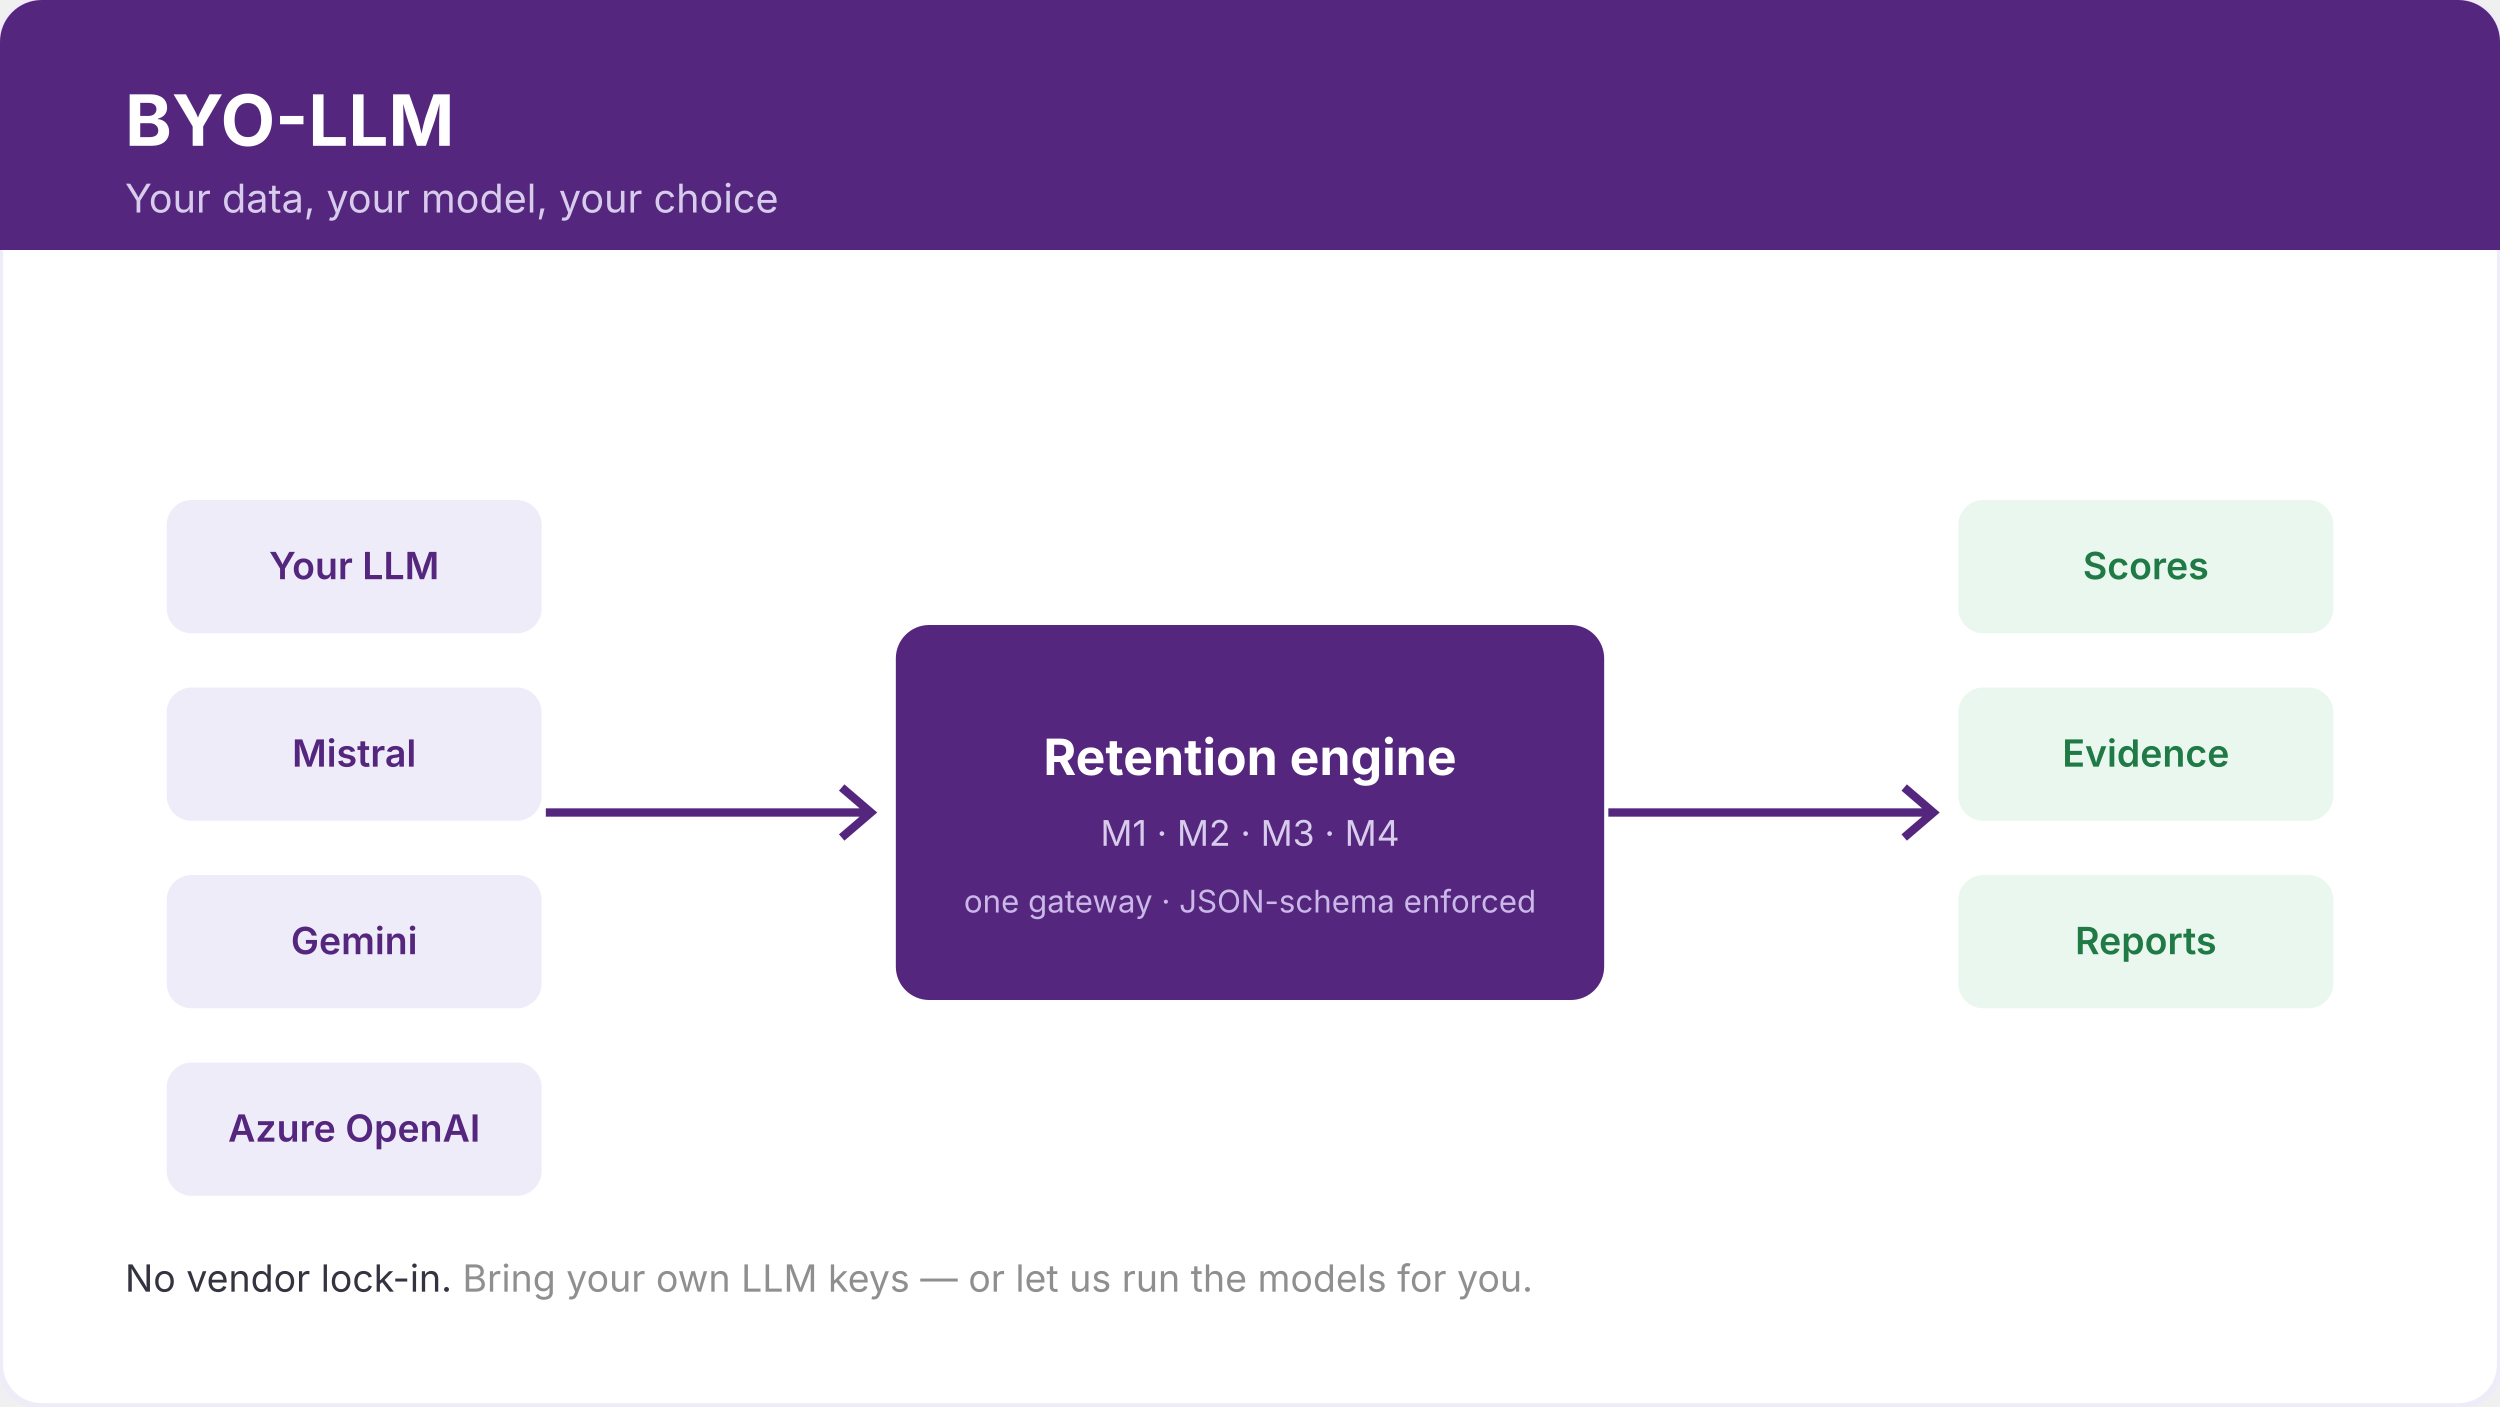
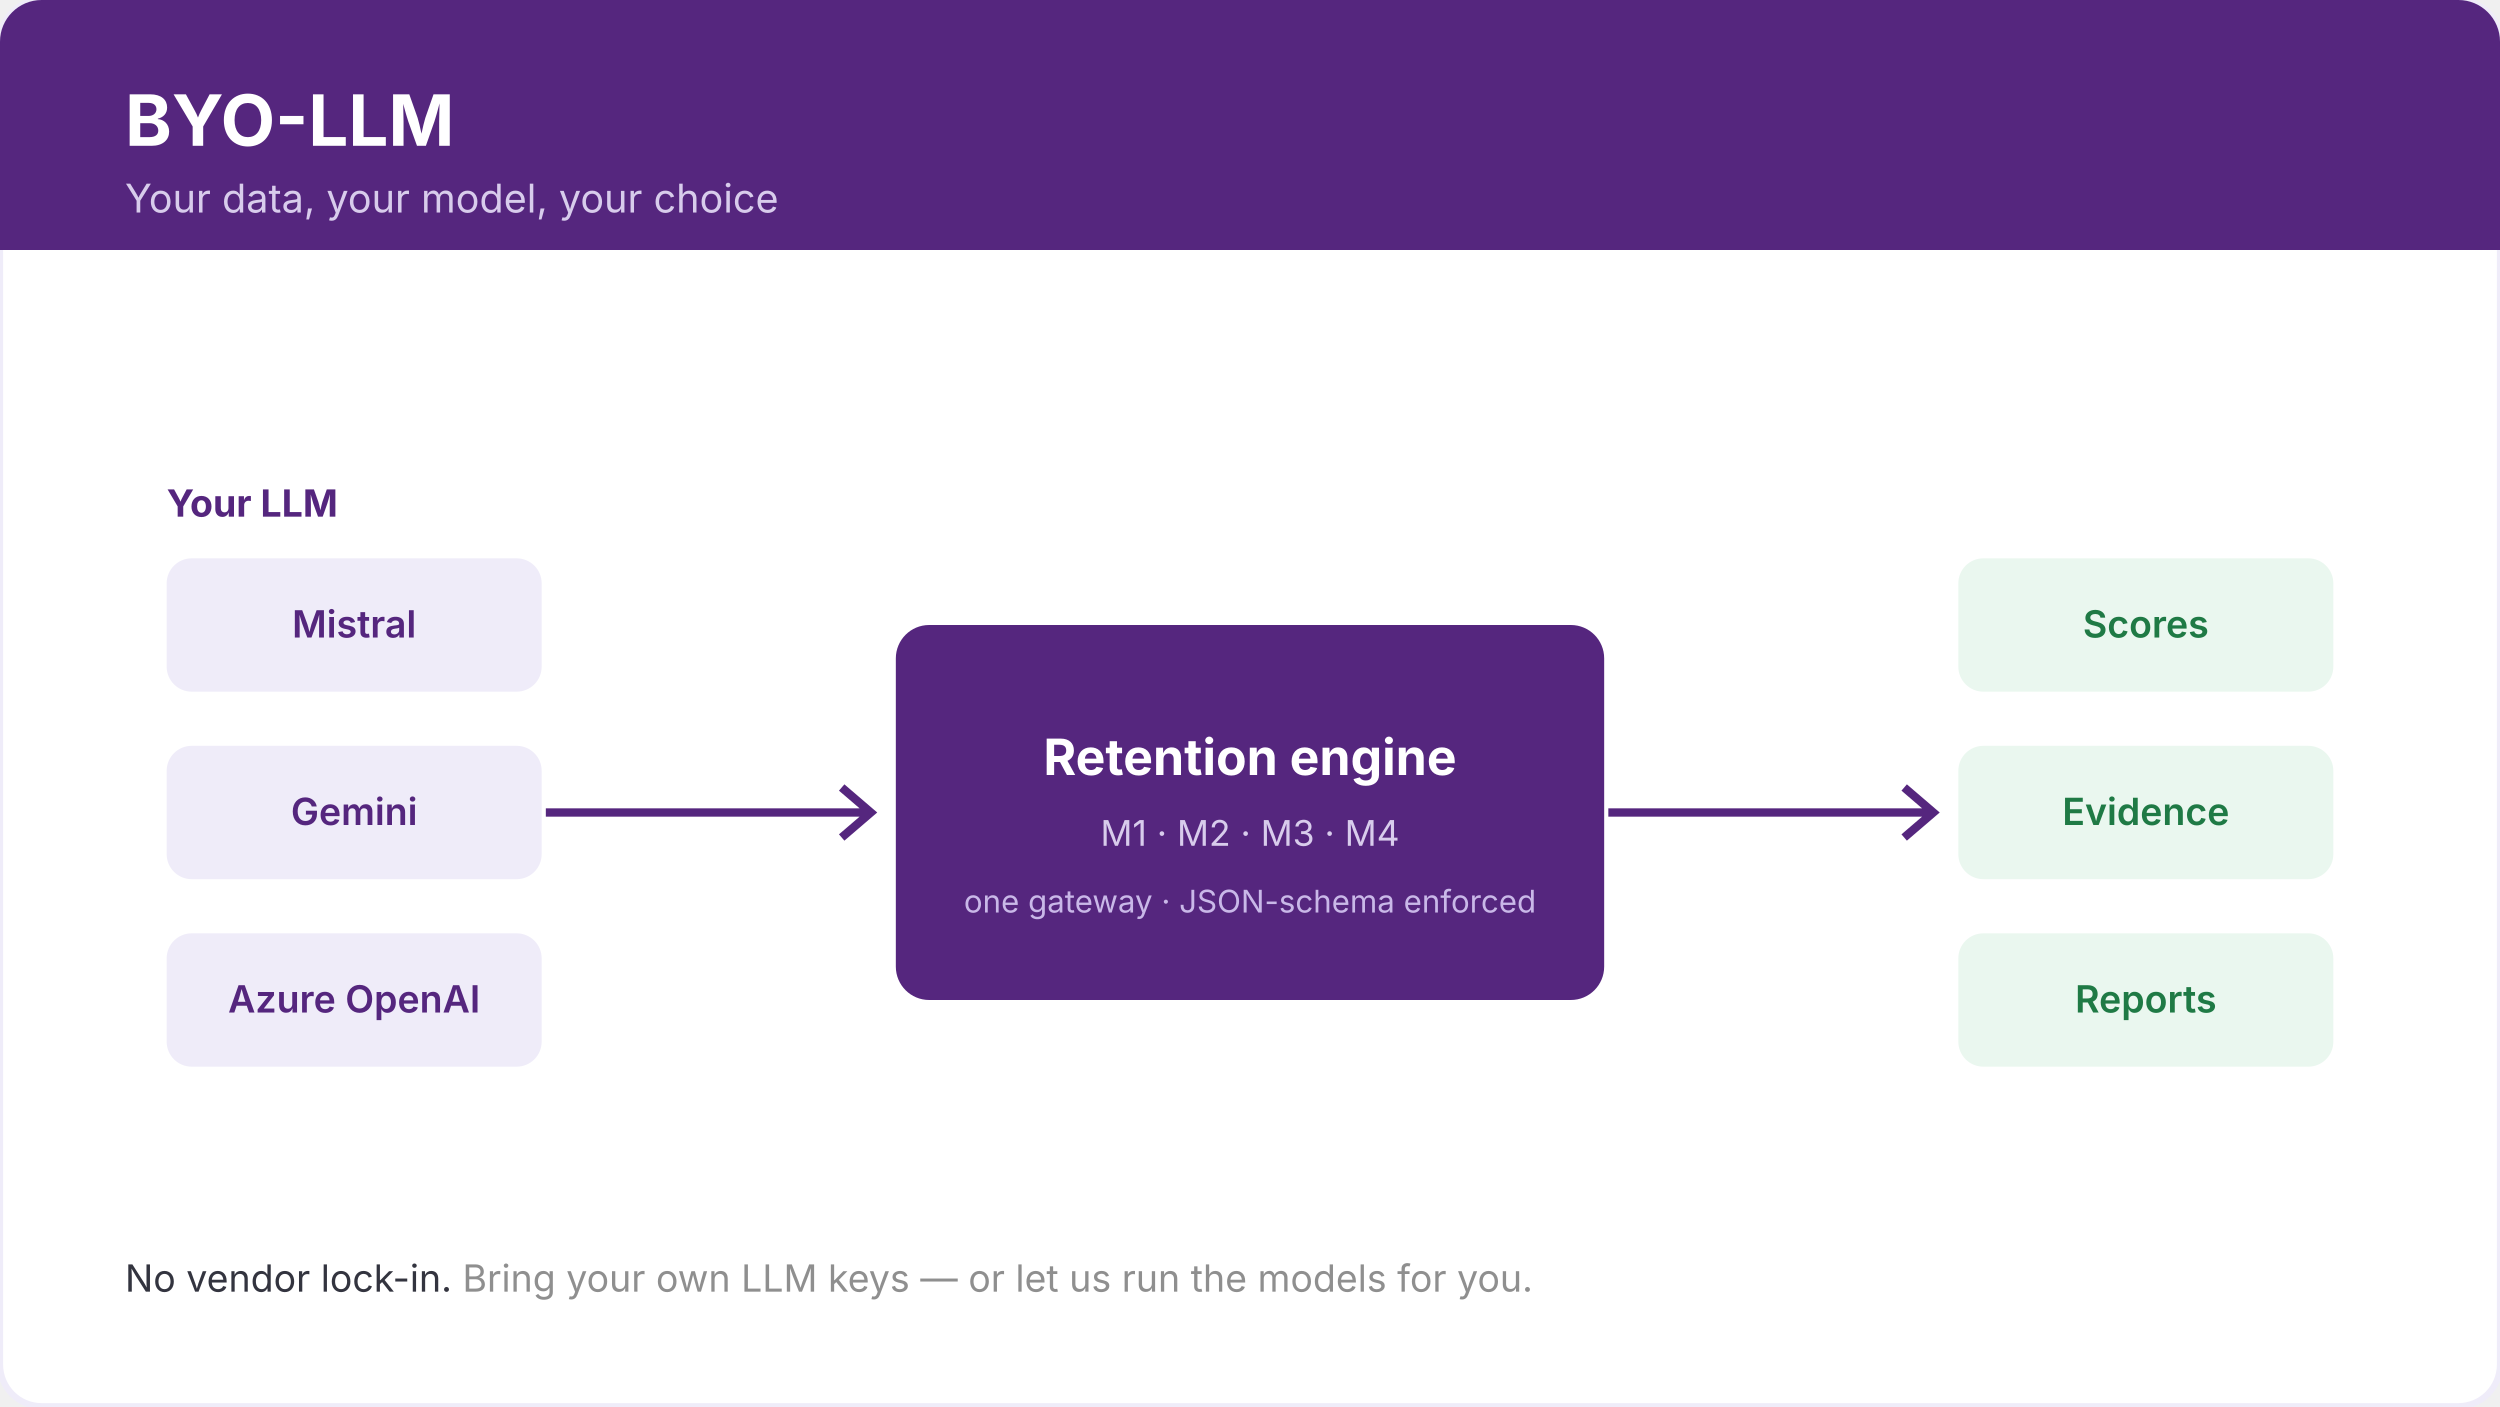
<svg xmlns="http://www.w3.org/2000/svg" width="1200" height="675" viewBox="0 0 1200 675" font-family="Poppins, Montserrat, -apple-system, Segoe UI, sans-serif">
  <rect width="1200" height="675" rx="20" fill="#FFFFFF" stroke="#EFECF9" stroke-width="3" />
  <rect width="1200" height="120" rx="20" fill="#55267E" />
  <rect y="70" width="1200" height="50" fill="#55267E" />
  <text x="60" y="70" font-size="34" font-weight="700" fill="#FFFFFF">BYO-LLM</text>
  <text x="60" y="102" font-size="19" font-weight="400" fill="#D8CCEC">Your data, your model, your choice</text>
+   <text x="80" y="248" font-size="18" font-weight="700" fill="#55267E">Your LLM</text>
  <g font-size="18" font-weight="600">
-     <rect x="80" y="240" width="180" height="64" rx="12" fill="#EFECF9" />
-     <text x="170" y="278" text-anchor="middle" fill="#55267E">Your LLM</text>
-     <rect x="80" y="330" width="180" height="64" rx="12" fill="#EFECF9" />
-     <text x="170" y="368" text-anchor="middle" fill="#55267E">Mistral</text>
-     <rect x="80" y="420" width="180" height="64" rx="12" fill="#EFECF9" />
-     <text x="170" y="458" text-anchor="middle" fill="#55267E">Gemini</text>
-     <rect x="80" y="510" width="180" height="64" rx="12" fill="#EFECF9" />
-     <text x="170" y="548" text-anchor="middle" fill="#55267E">Azure OpenAI</text>
+     <rect x="80" y="268" width="180" height="64" rx="12" fill="#EFECF9" />
+     <text x="170" y="306" text-anchor="middle" fill="#55267E">Mistral</text>
+     <rect x="80" y="358" width="180" height="64" rx="12" fill="#EFECF9" />
+     <text x="170" y="396" text-anchor="middle" fill="#55267E">Gemini</text>
+     <rect x="80" y="448" width="180" height="64" rx="12" fill="#EFECF9" />
+     <text x="170" y="486" text-anchor="middle" fill="#55267E">Azure OpenAI</text>
  </g>
  <rect x="430" y="300" width="340" height="180" rx="16" fill="#55267E" />
  <text x="600" y="372" font-size="24" font-weight="700" fill="#FFFFFF" text-anchor="middle">Retention engine</text>
  <text x="600" y="406" font-size="17" fill="#D8CCEC" text-anchor="middle">M1 · M2 · M3 · M4</text>
  <text x="600" y="438" font-size="15" fill="#C9B8E8" text-anchor="middle">one gateway · JSON-schema enforced</text>
  <g font-size="18" font-weight="600">
-     <rect x="940" y="240" width="180" height="64" rx="12" fill="#EAF7EF" />
-     <text x="1030" y="278" text-anchor="middle" fill="#1F7A45">Scores</text>
-     <rect x="940" y="330" width="180" height="64" rx="12" fill="#EAF7EF" />
-     <text x="1030" y="368" text-anchor="middle" fill="#1F7A45">Evidence</text>
-     <rect x="940" y="420" width="180" height="64" rx="12" fill="#EAF7EF" />
-     <text x="1030" y="458" text-anchor="middle" fill="#1F7A45">Reports</text>
+     <rect x="940" y="268" width="180" height="64" rx="12" fill="#EAF7EF" />
+     <text x="1030" y="306" text-anchor="middle" fill="#1F7A45">Scores</text>
+     <rect x="940" y="358" width="180" height="64" rx="12" fill="#EAF7EF" />
+     <text x="1030" y="396" text-anchor="middle" fill="#1F7A45">Evidence</text>
+     <rect x="940" y="448" width="180" height="64" rx="12" fill="#EAF7EF" />
+     <text x="1030" y="486" text-anchor="middle" fill="#1F7A45">Reports</text>
  </g>
  <g stroke="#55267E" stroke-width="4" fill="none">
    <path d="M262 390 h156 m-14 -12 l14 12 l-14 12" />
    <path d="M772 390 h156 m-14 -12 l14 12 l-14 12" />
  </g>
  <text x="60" y="620" font-size="18" fill="#33343F">No vendor lock-in. <tspan fill="#8F8F8F">Bring your own LLM keys — or let us run the models for you.</tspan>
  </text>
</svg>
